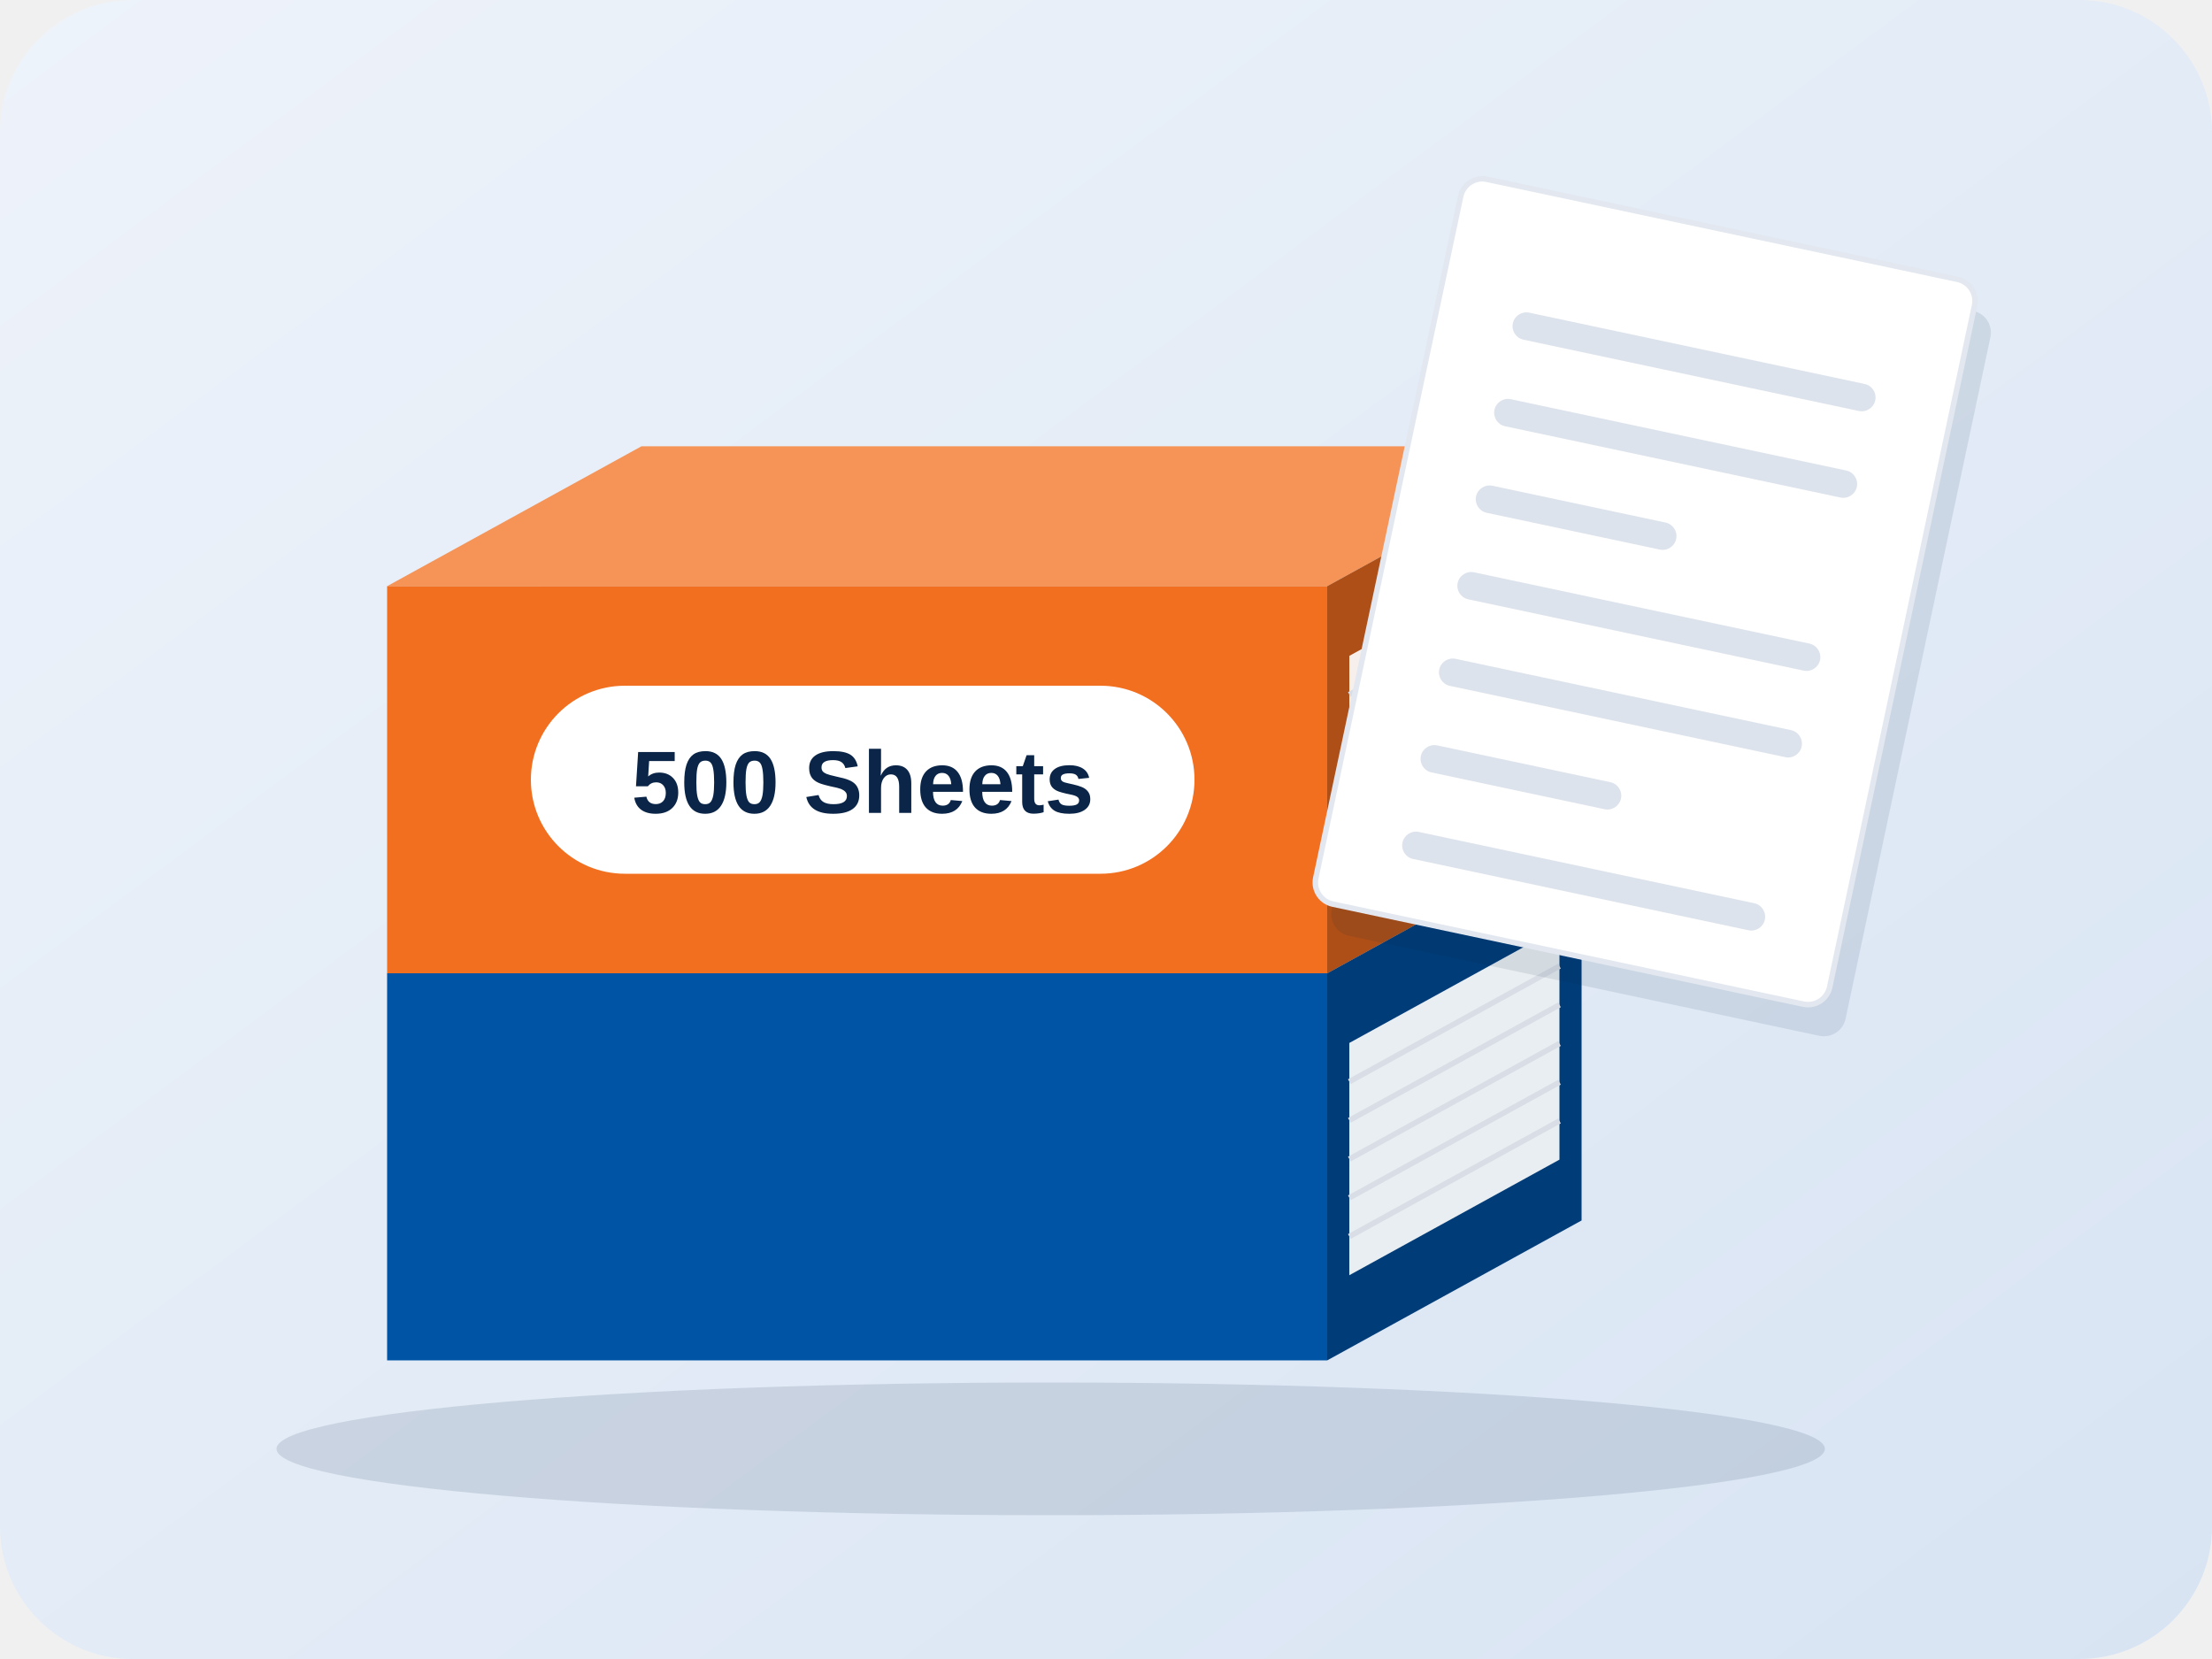
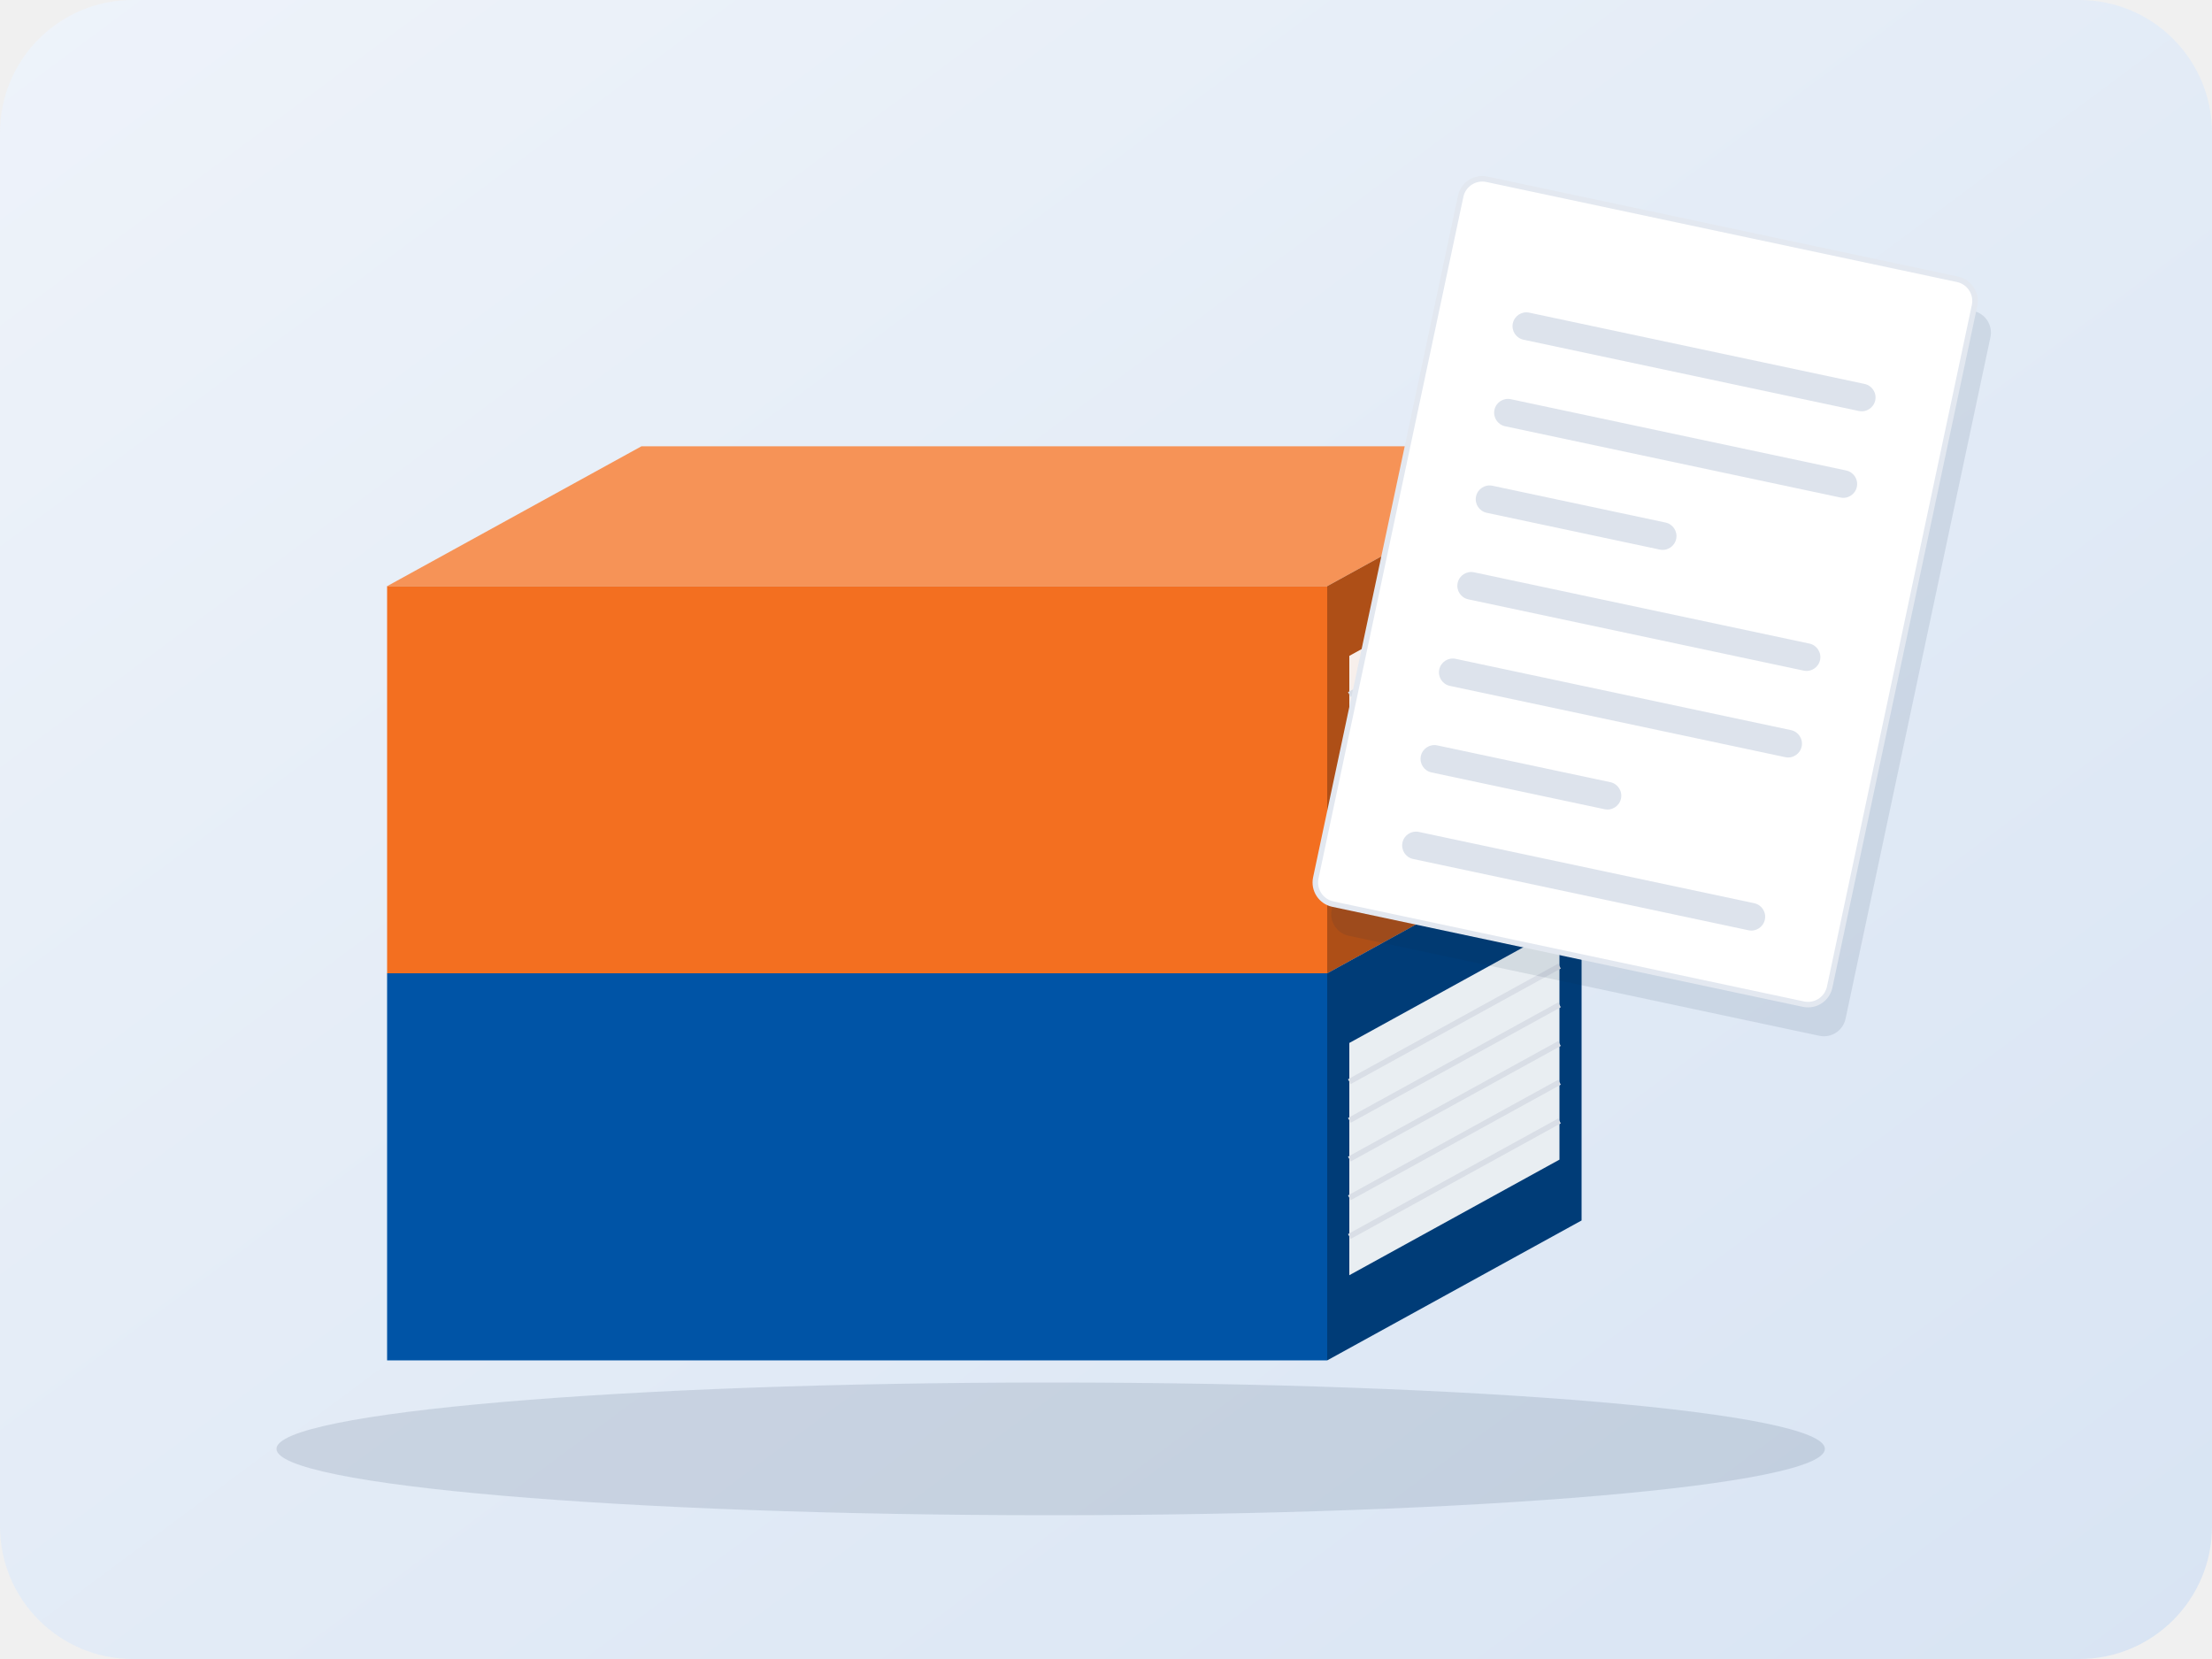
<svg xmlns="http://www.w3.org/2000/svg" viewBox="0 0 400 300" role="img" aria-label="Ream of 500 A4 sheets">
  <defs>
    <linearGradient id="gr" x1="0" y1="0" x2="1" y2="1">
      <stop offset="0" stop-color="#eef3fa" />
      <stop offset="1" stop-color="#d8e4f3" />
    </linearGradient>
  </defs>
  <rect width="400" height="300" rx="24" fill="url(#gr)" />
  <ellipse cx="190" cy="262" rx="140" ry="12" fill="#0a2547" opacity="0.12" />
  <path d="M70,176 l46,-25.3 h170 l-46,25.3 z" fill="#3f7ebc" />
  <path d="M240,176 l46,-25.3 v70 l-46,25.3 z" fill="#003c77" />
  <rect x="70" y="176" width="170" height="70" fill="#0054a6" />
  <path d="M244,188.6 l38,-20.9 v42.0 l-38,20.9 z" fill="#fdfdfd" opacity="0.92" />
  <path d="M244,195.6 l38,-20.9" stroke="#d9dee6" stroke-width="1" />
  <path d="M244,202.6 l38,-20.9" stroke="#d9dee6" stroke-width="1" />
  <path d="M244,209.6 l38,-20.9" stroke="#d9dee6" stroke-width="1" />
  <path d="M244,216.6 l38,-20.9" stroke="#d9dee6" stroke-width="1" />
  <path d="M244,223.6 l38,-20.9" stroke="#d9dee6" stroke-width="1" />
  <path d="M70,106 l46,-25.3 h170 l-46,25.3 z" fill="#f69357" />
  <path d="M240,106 l46,-25.3 v70 l-46,25.3 z" fill="#ae4f17" />
  <rect x="70" y="106" width="170" height="70" fill="#f36f20" />
  <path d="M244,118.6 l38,-20.9 v42.0 l-38,20.9 z" fill="#fdfdfd" opacity="0.92" />
  <path d="M244,125.6 l38,-20.9" stroke="#d9dee6" stroke-width="1" />
  <path d="M244,132.6 l38,-20.9" stroke="#d9dee6" stroke-width="1" />
  <path d="M244,139.6 l38,-20.9" stroke="#d9dee6" stroke-width="1" />
  <path d="M244,146.6 l38,-20.9" stroke="#d9dee6" stroke-width="1" />
  <path d="M244,153.6 l38,-20.9" stroke="#d9dee6" stroke-width="1" />
  <g transform="rotate(12 297.5 107.0)">
    <rect x="254" y="45" width="95" height="134" rx="4" fill="#0a2547" opacity="0.10" />
    <rect x="250" y="40" width="95" height="134" rx="4" fill="#fff" stroke="#e3e8f0" />
    <rect x="264" y="62" width="67" height="5" rx="2.5" fill="#dde3ec" />
    <rect x="264" y="78" width="67" height="5" rx="2.5" fill="#dde3ec" />
    <rect x="264" y="94" width="37" height="5" rx="2.5" fill="#dde3ec" />
    <rect x="264" y="110" width="67" height="5" rx="2.5" fill="#dde3ec" />
    <rect x="264" y="126" width="67" height="5" rx="2.5" fill="#dde3ec" />
    <rect x="264" y="142" width="37" height="5" rx="2.5" fill="#dde3ec" />
    <rect x="264" y="158" width="67" height="5" rx="2.5" fill="#dde3ec" />
  </g>
-   <rect x="96" y="124" width="120" height="34" rx="17" fill="#fff" />
-   <text x="156" y="147" text-anchor="middle" font-family="Poppins,Arial,sans-serif" font-size="16" font-weight="800" fill="#0a2547">500 Sheets</text>
</svg>
